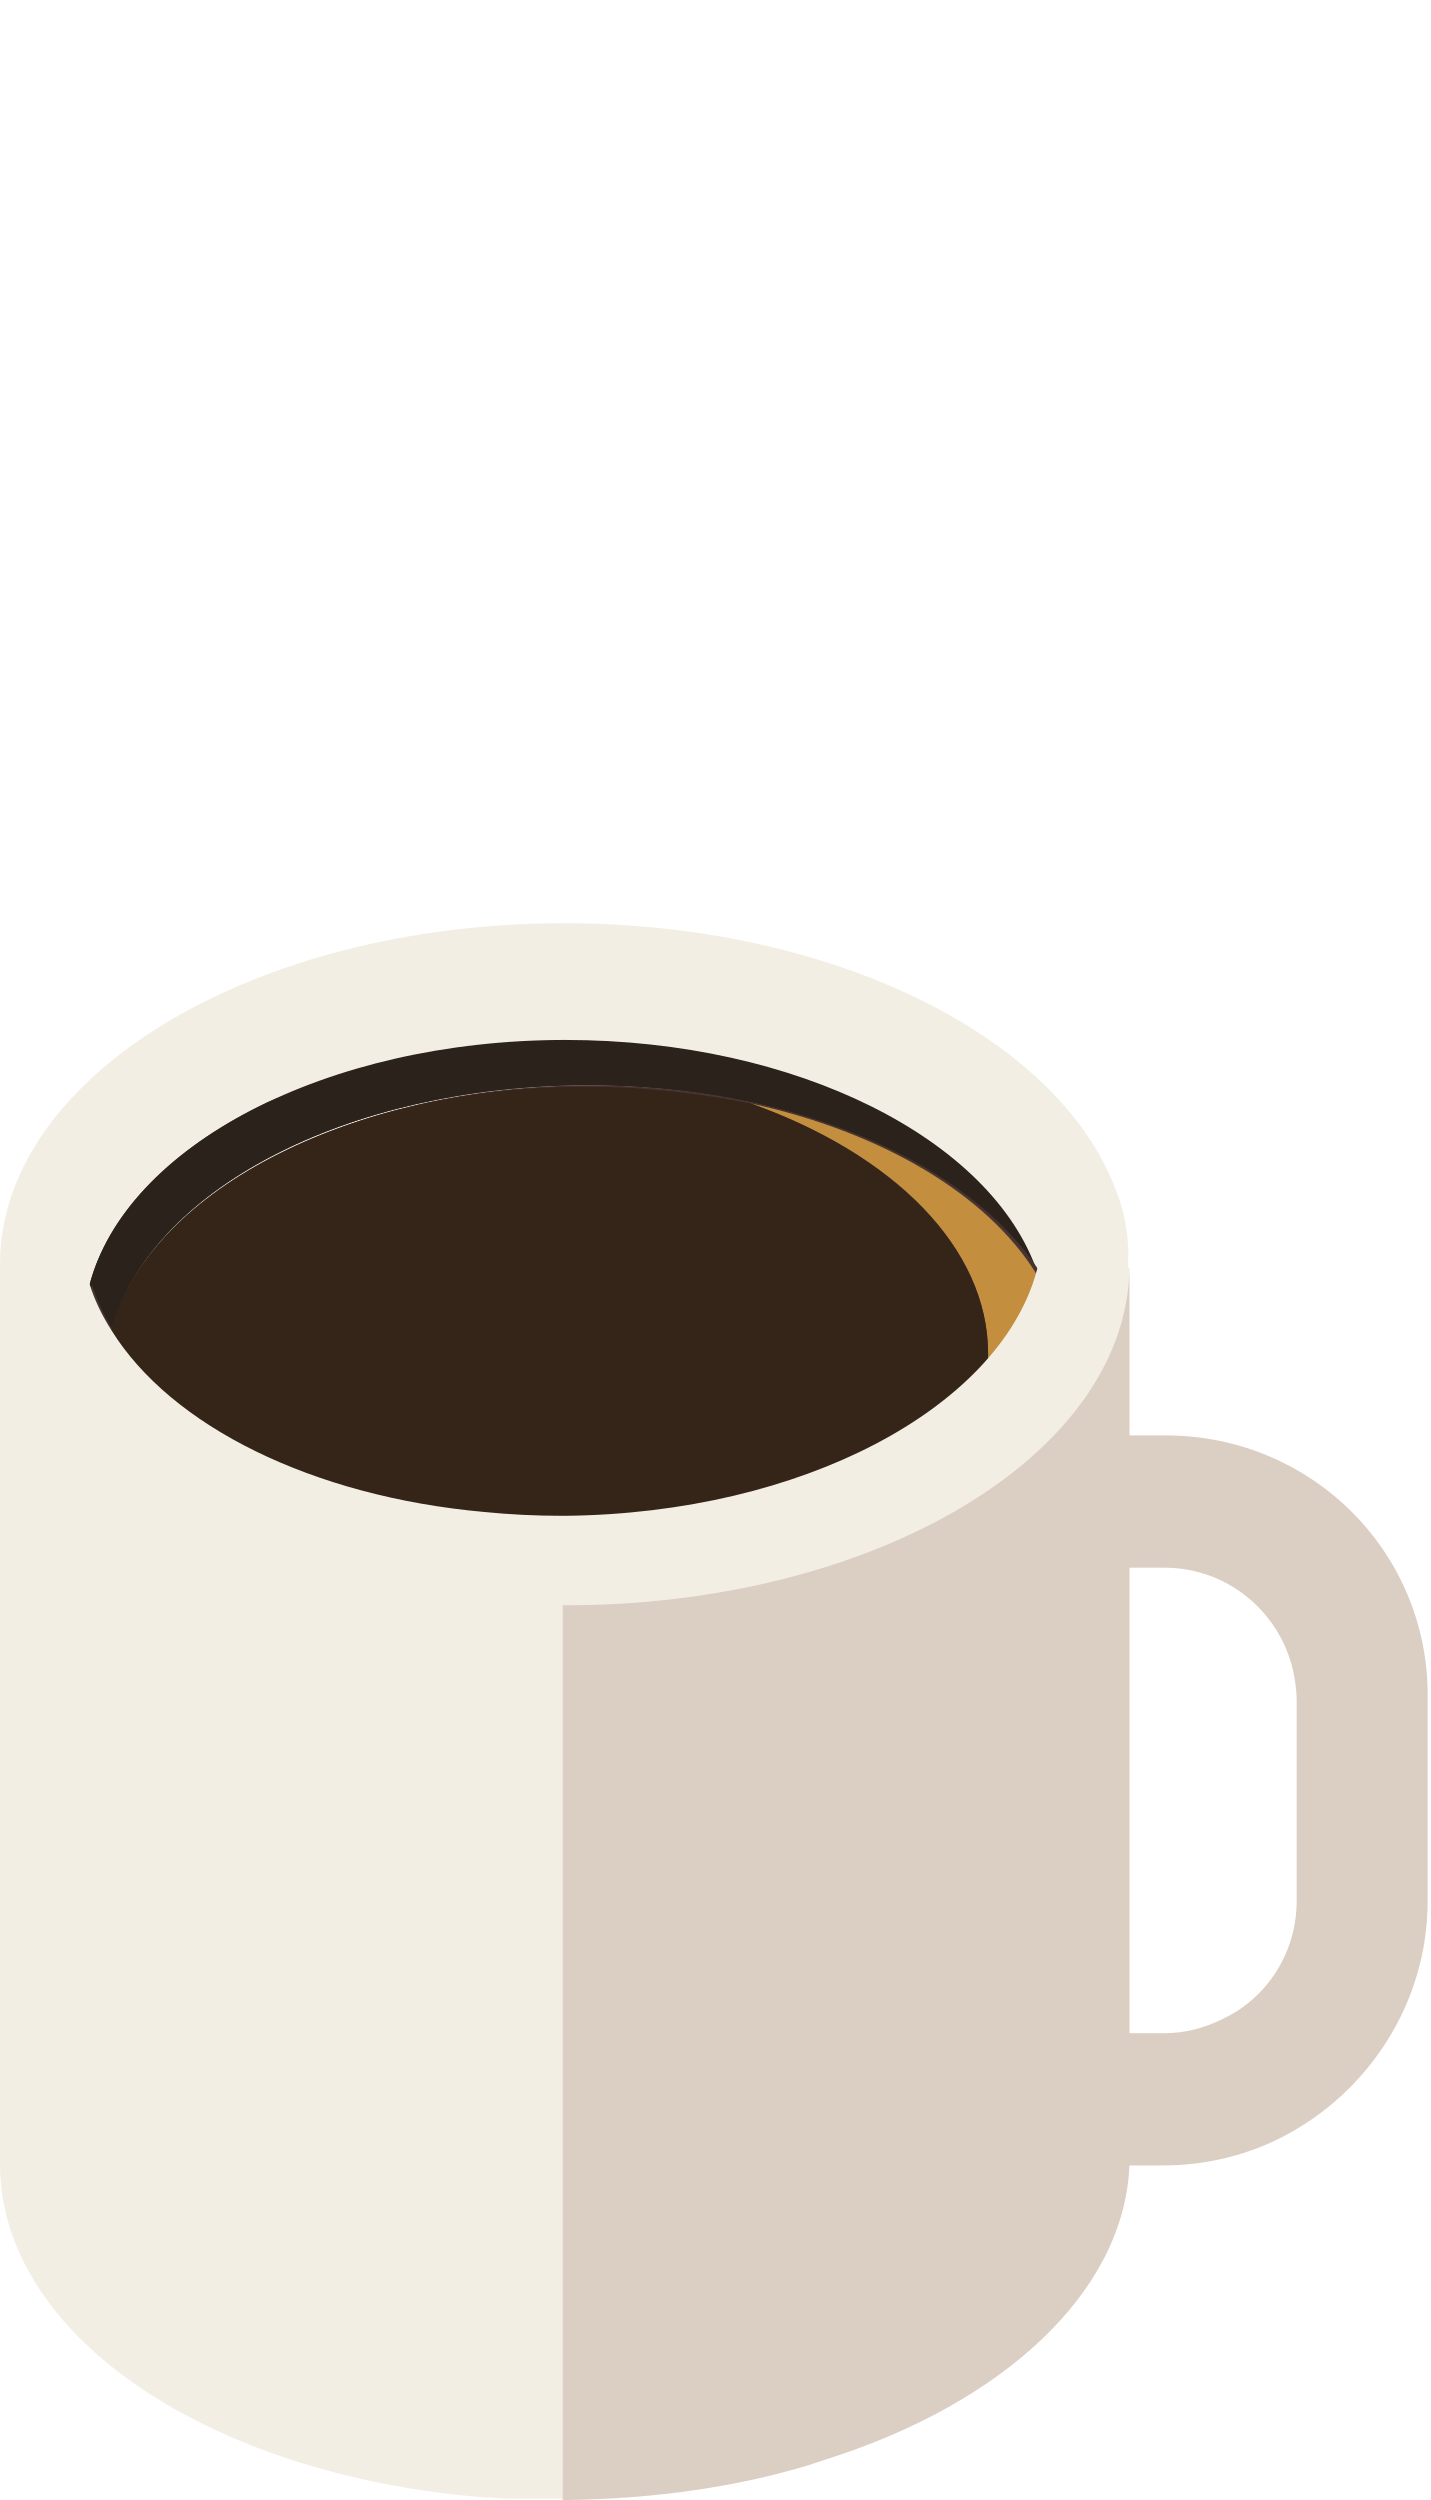
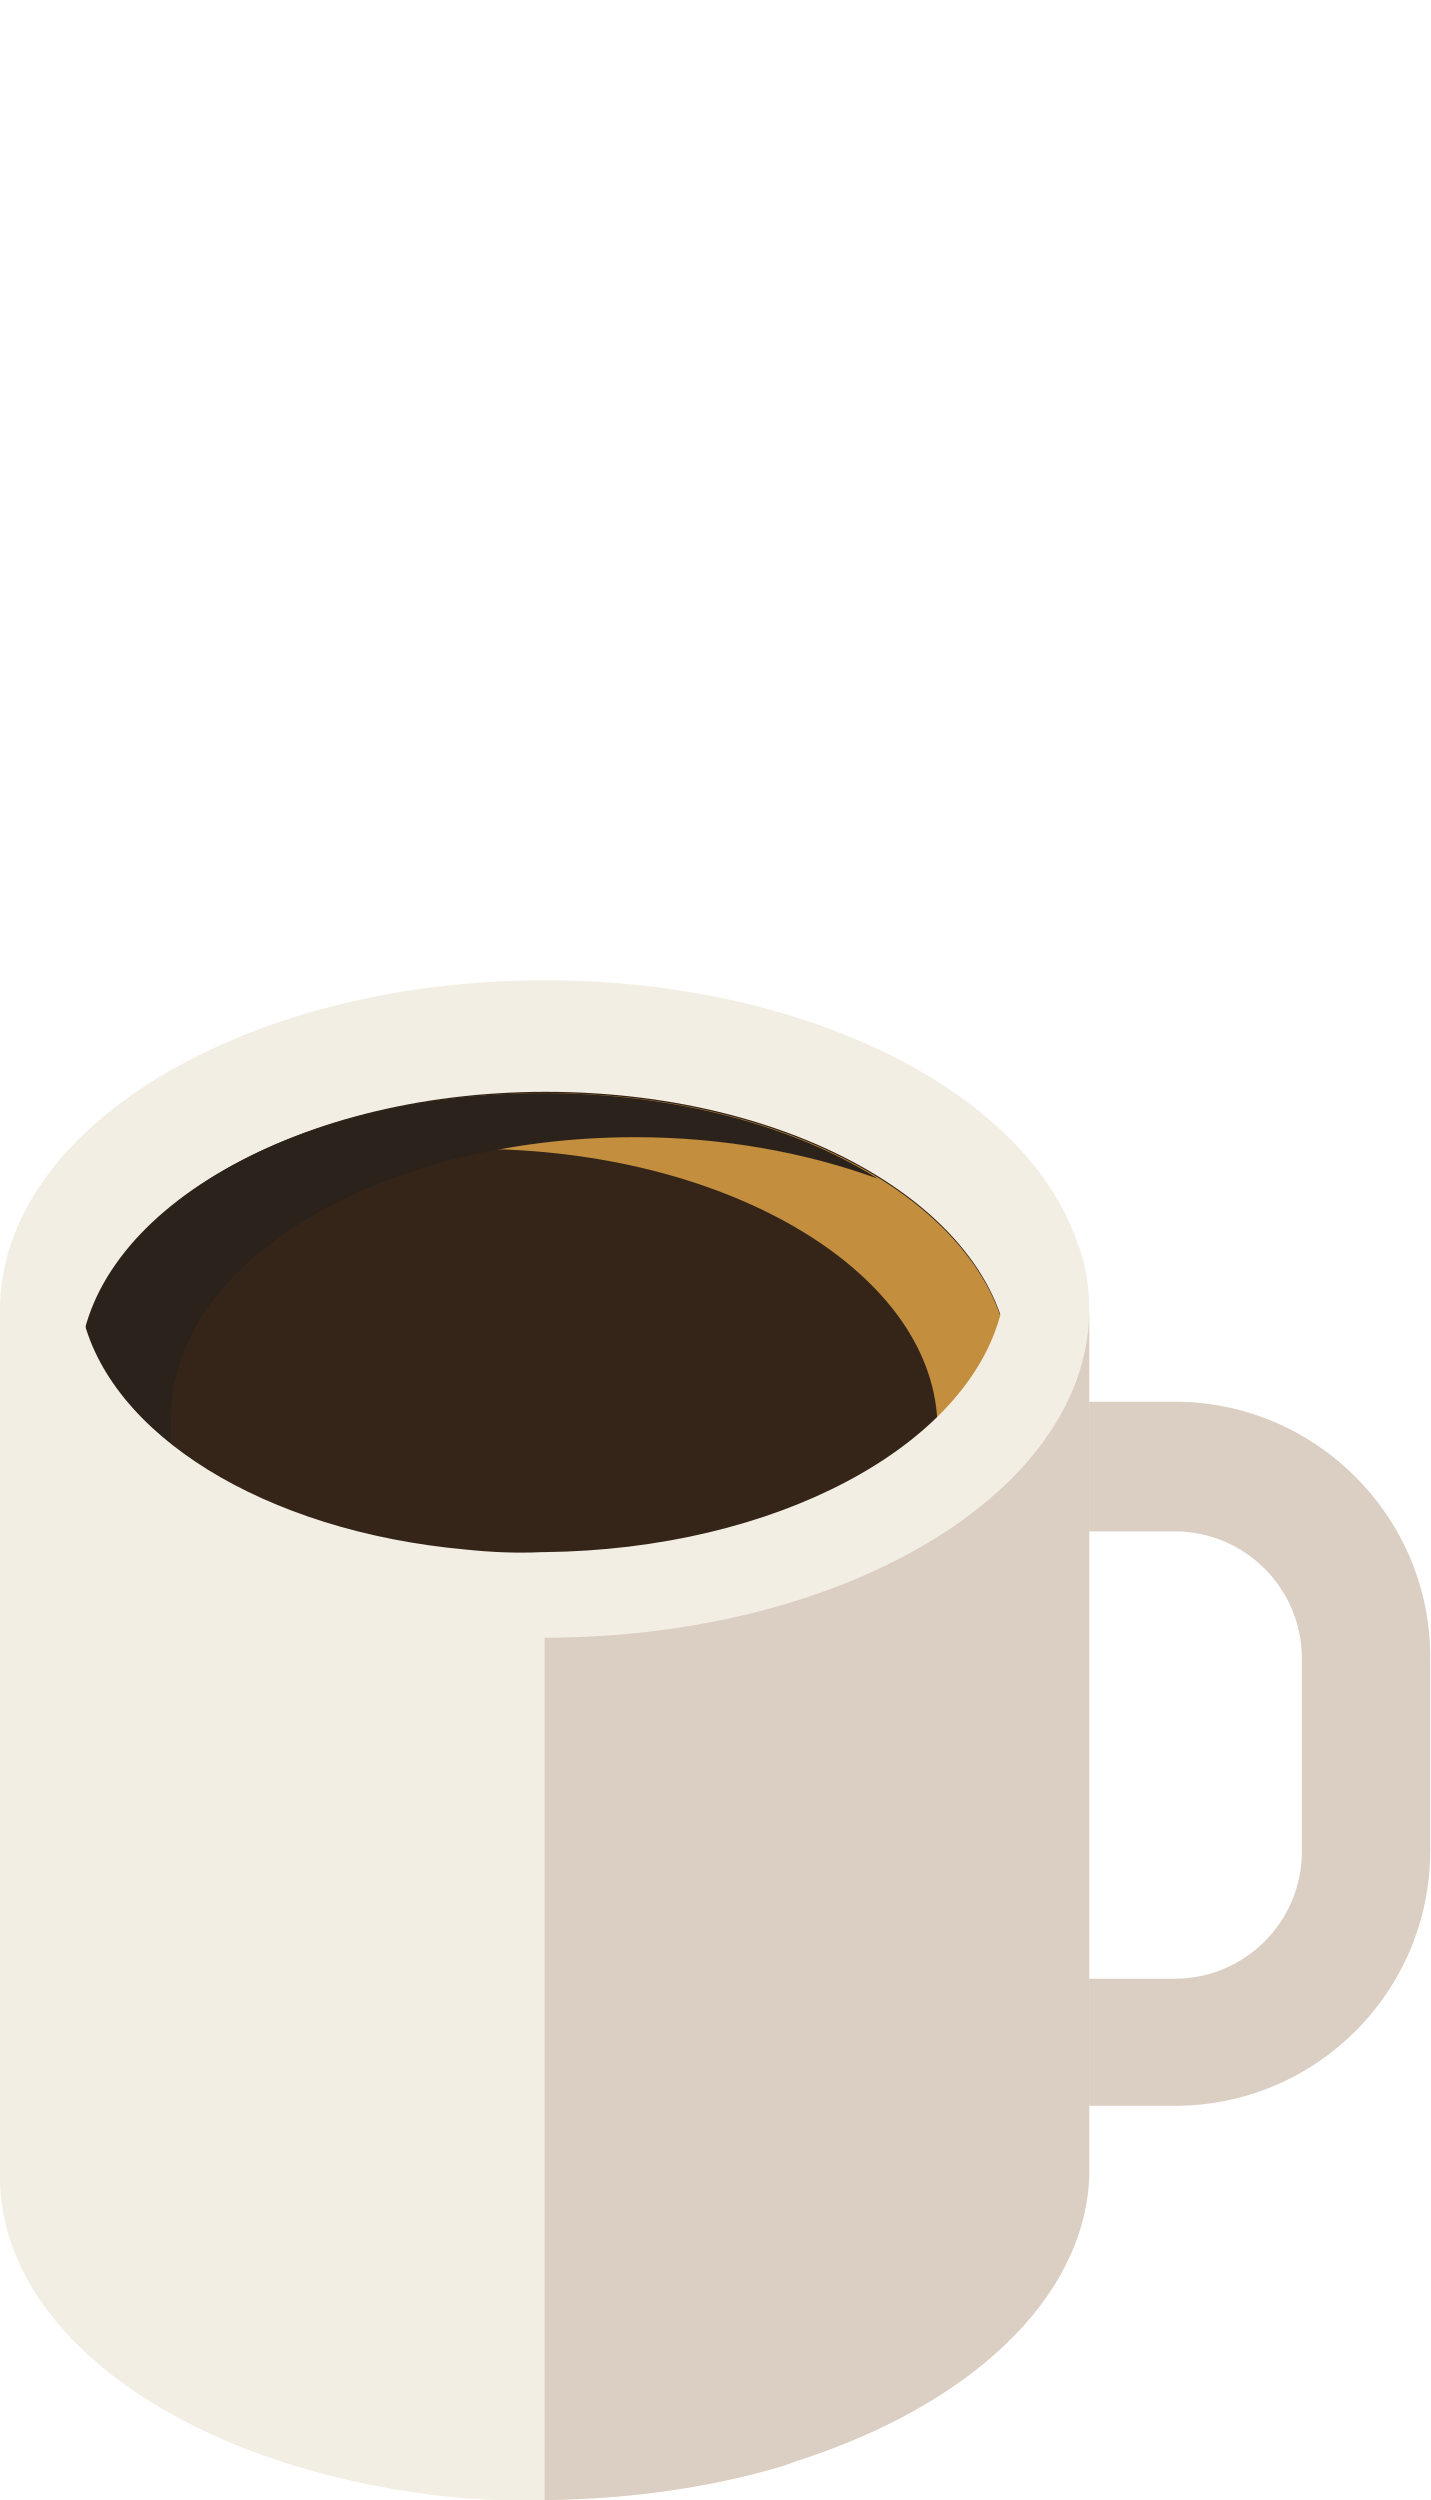
<svg xmlns="http://www.w3.org/2000/svg" version="1.1" id="Layer_1" x="0px" y="0px" viewBox="0 0 110.3 192.8" style="enable-background:new 0 0 110.3 192.8;" xml:space="preserve">
  <style type="text/css">
- 	.st0{fill:#473331;}
- 	.st1{fill:#F3EEE4;}
- 	.st2{fill:#A87D54;}
+ 	.st0{fill:#F3EEE4;}
+ 	.st1{fill:#352519;}
+ 	.st2{fill:#C38E3D;}
	.st3{fill:#2B231B;}
- 	.st4{fill:#C38E3D;}
- 	.st5{fill:#352519;}
- 	.st6{fill:#DBCEC3;}
+ 	.st4{fill:#DBCEC3;}
</style>
+   <path class="st0" d="M84,101c0,0.1,0,0.2,0,0.2c-0.2,13.9-18.9,25.1-42,25.1h-0.1c-2,0-4-0.1-5.9-0.3C15.8,124.3,0.2,113.8,0,101.2  c0-0.1,0-0.2,0-0.2c0-14,18.8-25.4,42-25.4c20.1,0,36.9,8.5,41,20C83.7,97.3,84,99.1,84,101z" />
+   <path class="st1" d="M77.8,106.1L77.8,106.1l0,56.3c0,0.2,0,0.4,0,0.5c-0.5,11.6-16.2,21-35.5,21.2c-19.8,0.2-35.9-9.2-36-21.1  c0-0.2,0-0.3,0-0.5v-56.5h0c0-0.1,0-0.1,0-0.2c0-11.9,16-21.6,35.8-21.6s35.8,9.7,35.8,21.6C77.8,105.9,77.8,106,77.8,106.1z" />
+   <path class="st2" d="M77.9,106.1L77.9,106.1l0,56.3c0,0.2,0,0.4,0,0.5c-0.2,5.8-4.3,11.1-10.7,14.9c3.1-3.1,5-6.7,5.1-10.6  c0-0.2,0-0.4,0-0.5v-56.5c0-11.9-16-21.6-35.8-21.6c-9.8,0-18.7,2.4-25.1,6.2c6.3-6.3,17.7-10.5,30.7-10.5  c19.8,0,35.8,9.7,35.8,21.6C77.9,105.9,77.9,106,77.9,106.1z" />
+   <path class="st3" d="M13.2,109.3c0,0.1,0,0.1,0,0.2h0v57c0.1,5.7,3.8,10.8,9.7,14.5c-10-3.7-16.7-10.3-16.8-18c0-0.2,0-0.3,0-0.5  v-56.4h0c0-0.1,0-0.1,0-0.2c0-11.9,16-21.6,35.8-21.6c10.1,0,19.3,2.5,25.8,6.6c-5.5-2-11.9-3.2-18.7-3.2  C29.3,87.7,13.2,97.3,13.2,109.3z" />
  <g>
-     <path class="st0" d="M76.2,104.6L76.2,104.6l0,58.4c0,0.2,0,0.4,0,0.6c-0.5,12-16.8,21.8-36.9,22c-4.7,0.1-9.1-0.4-13.3-1.3   c-14-3.1-24-11.1-24.1-20.6c0-0.2,0-0.4,0-0.5v-58.6h0c0-0.1,0-0.1,0-0.2C1.9,92,18.6,82,39.1,82c6.9,0,13.3,1.1,18.9,3.1   c0,0,0,0,0,0c10.9,3.9,18.3,11.1,18.3,19.3C76.2,104.4,76.2,104.5,76.2,104.6z" />
-     <path class="st1" d="M86.1,91.9c-4.3-11.8-21.7-20.7-42.6-20.7C19.5,71.2,0,83,0,97.5c0,0.1,0,0.2,0,0.2c0.1,5,2.4,9.6,6.4,13.5   c0,0,0.1,0.1,0.1,0.1c0,0,0.1,0.1,0.1,0.1c0.5,0.4,1,0.9,1.5,1.3c6.8,5.7,17.2,9.7,29.1,10.7c2,0.2,4,0.3,6.1,0.3h0.2   c15.7,0,29.5-5,37.1-12.5c0.6-0.6,1.2-1.2,1.7-1.8c3-3.5,4.7-7.5,4.7-11.7c0-0.1,0-0.2,0-0.2C87.1,95.6,86.8,93.7,86.1,91.9z    M6.9,99.1c2.8-10.7,18.2-18.9,36.7-18.9c18,0,32.9,7.7,36.4,17.9c-5.3-8.4-18.9-14.4-34.7-14.4c-18.6,0-34,8.2-36.7,19   C7.9,101.5,7.3,100.3,6.9,99.1z" />
-     <path class="st2" d="M6.5,110.9c0-0.7,0.1-1.5,0.2-2.2v4.4c-0.1-0.6-0.1-1.3-0.2-2C6.5,111.1,6.5,111,6.5,110.9z" />
-     <path class="st3" d="M80,98.1c-5.3-8.4-18.9-14.4-34.7-14.4c-18.6,0-34,8.2-36.7,19c-0.7-1.2-1.3-2.4-1.7-3.6   c2.8-10.7,18.2-18.9,36.7-18.9C61.5,80.2,76.5,87.9,80,98.1z" />
-     <path class="st0" d="M80.7,102.8L80.7,102.8l0,58.4c0,0.2,0,0.4,0,0.6c-0.1,1.7-0.5,3.3-1.1,4.9c0,0.1-0.1,0.2-0.1,0.3   c-4.2,9.5-18.5,16.6-35.6,16.8c-0.1,0-0.3,0-0.4,0c-15.8,0.1-29.2-5.8-34.5-14.1c-1.5-2.4-2.4-5-2.4-7.8c0-0.2,0-0.4,0-0.5v-58.6h0   c0-0.1,0-0.1,0-0.2c0-1.2,0.2-2.4,0.5-3.5c0.4,1.3,1,2.5,1.7,3.6c2.7-10.7,18.1-19,36.7-19c15.8,0,29.3,6,34.7,14.4   c0,0,0,0.1,0,0.1c0.5,1.4,0.7,2.9,0.7,4.4C80.7,102.7,80.7,102.7,80.7,102.8z" />
-     <path class="st4" d="M82.4,106.4L82.4,106.4l0,58.4c0,0.2,0,0.3,0,0.5v0.1c0,0.6-0.1,1.1-0.2,1.6c-1.8,11.2-17.5,20.1-36.7,20.4   c-0.7,0-1.4,0-2.1,0c-6.3-0.1-12.3-1.2-17.4-3.1c4.1,0.9,8.6,1.4,13.3,1.3c20.1-0.2,36.4-10,36.9-22c0-0.2,0-0.4,0-0.6v-58.4h0   c0-0.1,0-0.1,0-0.2c0-8.2-7.3-15.4-18.3-19.3c10.1,2.2,18.2,7,22,13.1c0,0,0,0.1,0.1,0.1c1.6,2.5,2.4,5.1,2.4,7.9   C82.4,106.2,82.4,106.3,82.4,106.4z" />
-     <path class="st5" d="M76.2,104.6L76.2,104.6l0,58.4c0,0.2,0,0.4,0,0.6c-0.5,12-16.8,21.8-36.9,22c-4.7,0.1-9.1-0.4-13.3-1.3   c-8.7-3.1-15.1-8.4-17.2-14.6c-0.5-1.4-0.7-2.8-0.7-4.2c0-0.2,0-0.4,0-0.5v-58.6h0c0-0.1,0-0.1,0-0.2c0-1.2,0.1-2.3,0.4-3.4   c2.7-10.7,18.1-19,36.7-19c4.4,0,8.7,0.5,12.7,1.3c0,0,0,0,0,0c10.9,3.9,18.3,11.1,18.3,19.3C76.2,104.4,76.2,104.5,76.2,104.6z" />
-     <path class="st1" d="M87.1,97.7v68.6c0,0.2,0,0.4,0,0.6v0c-0.4,9.8-9.8,18.3-23.5,22.7c0,0,0,0,0,0c-0.3,0.1-0.6,0.2-0.9,0.3h0   c-0.1,0-0.2,0.1-0.3,0.1c-5.6,1.7-11.9,2.6-18.6,2.7c-0.1,0-0.3,0-0.4,0h-0.2c-0.4,0-0.8,0-1.1,0c-0.1,0-0.2,0-0.3,0   c-0.5,0-1,0-1.5,0c-0.3,0-0.6,0-0.9,0c-0.7,0-1.4-0.1-2.1-0.1c-21-1.7-37.1-12.3-37.3-25.5c0-0.2,0-0.4,0-0.6V97.7h6.6   c0.1,0.4,0.2,0.9,0.3,1.3c0.4,1.3,1,2.5,1.7,3.6c4.6,7.4,15.5,12.8,28.7,14c2,0.2,4,0.3,6.1,0.3c0.1,0,0.2,0,0.2,0   c18.3-0.2,33.3-8.3,36.3-18.7c0,0,0,0,0,0c0-0.1,0.1-0.3,0.1-0.4H87.1z" />
-     <path class="st6" d="M87.1,97.8v68.5c0,0.2,0,0.4,0,0.7c-0.4,9.8-9.8,18.4-23.5,22.7c0,0,0,0,0,0c-0.3,0.1-0.6,0.2-0.9,0.3h0   c-0.1,0-0.2,0.1-0.3,0.1c-5.6,1.7-11.9,2.6-18.6,2.7c-0.1,0-0.3,0-0.4,0h0v-69h0.2C67.5,123.8,86.9,112.2,87.1,97.8L87.1,97.8z" />
-     <g>
-       <path class="st6" d="M89.9,110.7h-2.9c0,6.1-4,10.1-9.3,10.2c0,0-0.1,0-0.1,0h12.2c5,0,9.1,3.6,10,8.3c0,0,0,0,0,0    c0.1,0.6,0.2,1.2,0.2,1.9v15.5c0,4-2.3,7.5-5.7,9.1c-1.4,0.7-2.9,1.1-4.5,1.1h-2.9c0.2,2.2-1.2,5.4-3.6,7.6    c-1.6,1.5-3.6,2.6-5.8,2.6h12.2c3.3,0,6.5-0.8,9.2-2.2c6.6-3.4,11.2-10.3,11.2-18.2v-15.5C110.3,119.8,101.2,110.7,89.9,110.7z" />
-     </g>
+     <path class="st4" d="M90.6,162.4H74.1v-54.3h16.5c10.8,0,19.7,8.8,19.7,19.7v14.9C110.3,153.6,101.5,162.4,90.6,162.4z M83.9,152.6   h6.7c5.4,0,9.8-4.4,9.8-9.8v-14.9c0-5.4-4.4-9.8-9.8-9.8h-6.7V152.6z" />
  </g>
+   <path class="st0" d="M84,101.2v66.1c0,0.2,0,0.4,0,0.6c-0.4,9.5-9.4,17.7-22.6,21.9c0,0,0,0,0,0c-0.3,0.1-0.5,0.2-0.8,0.3h0  c-0.1,0-0.2,0.1-0.3,0.1c-5.4,1.6-11.5,2.5-17.9,2.6c-0.1,0-0.3,0-0.4,0h-0.1c-0.4,0-0.7,0-1.1,0c-0.1,0-0.2,0-0.3,0  c-0.5,0-1,0-1.4,0c-0.3,0-0.6,0-0.9,0c-0.7,0-1.4-0.1-2-0.1C15.7,191,0.1,180.7,0,168c0-0.2,0-0.4,0-0.6v-66.2h6.3  c2,9.4,14.1,16.9,29.6,18.3c1.9,0.2,3.9,0.3,5.9,0.2c0.1,0,0.2,0,0.2,0c17.9-0.2,32.6-8.2,35.2-18.5H84z" />
+   <path class="st4" d="M84,101.2v66.1c0,0.2,0,0.4,0,0.6c-0.4,9.5-9.4,17.7-22.6,21.9c0,0,0,0,0,0c-0.3,0.1-0.5,0.2-0.8,0.3h0  c-0.1,0-0.2,0.1-0.3,0.1c-5.4,1.6-11.5,2.5-17.9,2.6c-0.1,0-0.3,0-0.4,0h0v-66.5H42C65.1,126.3,83.8,115.1,84,101.2L84,101.2z" />
</svg>
